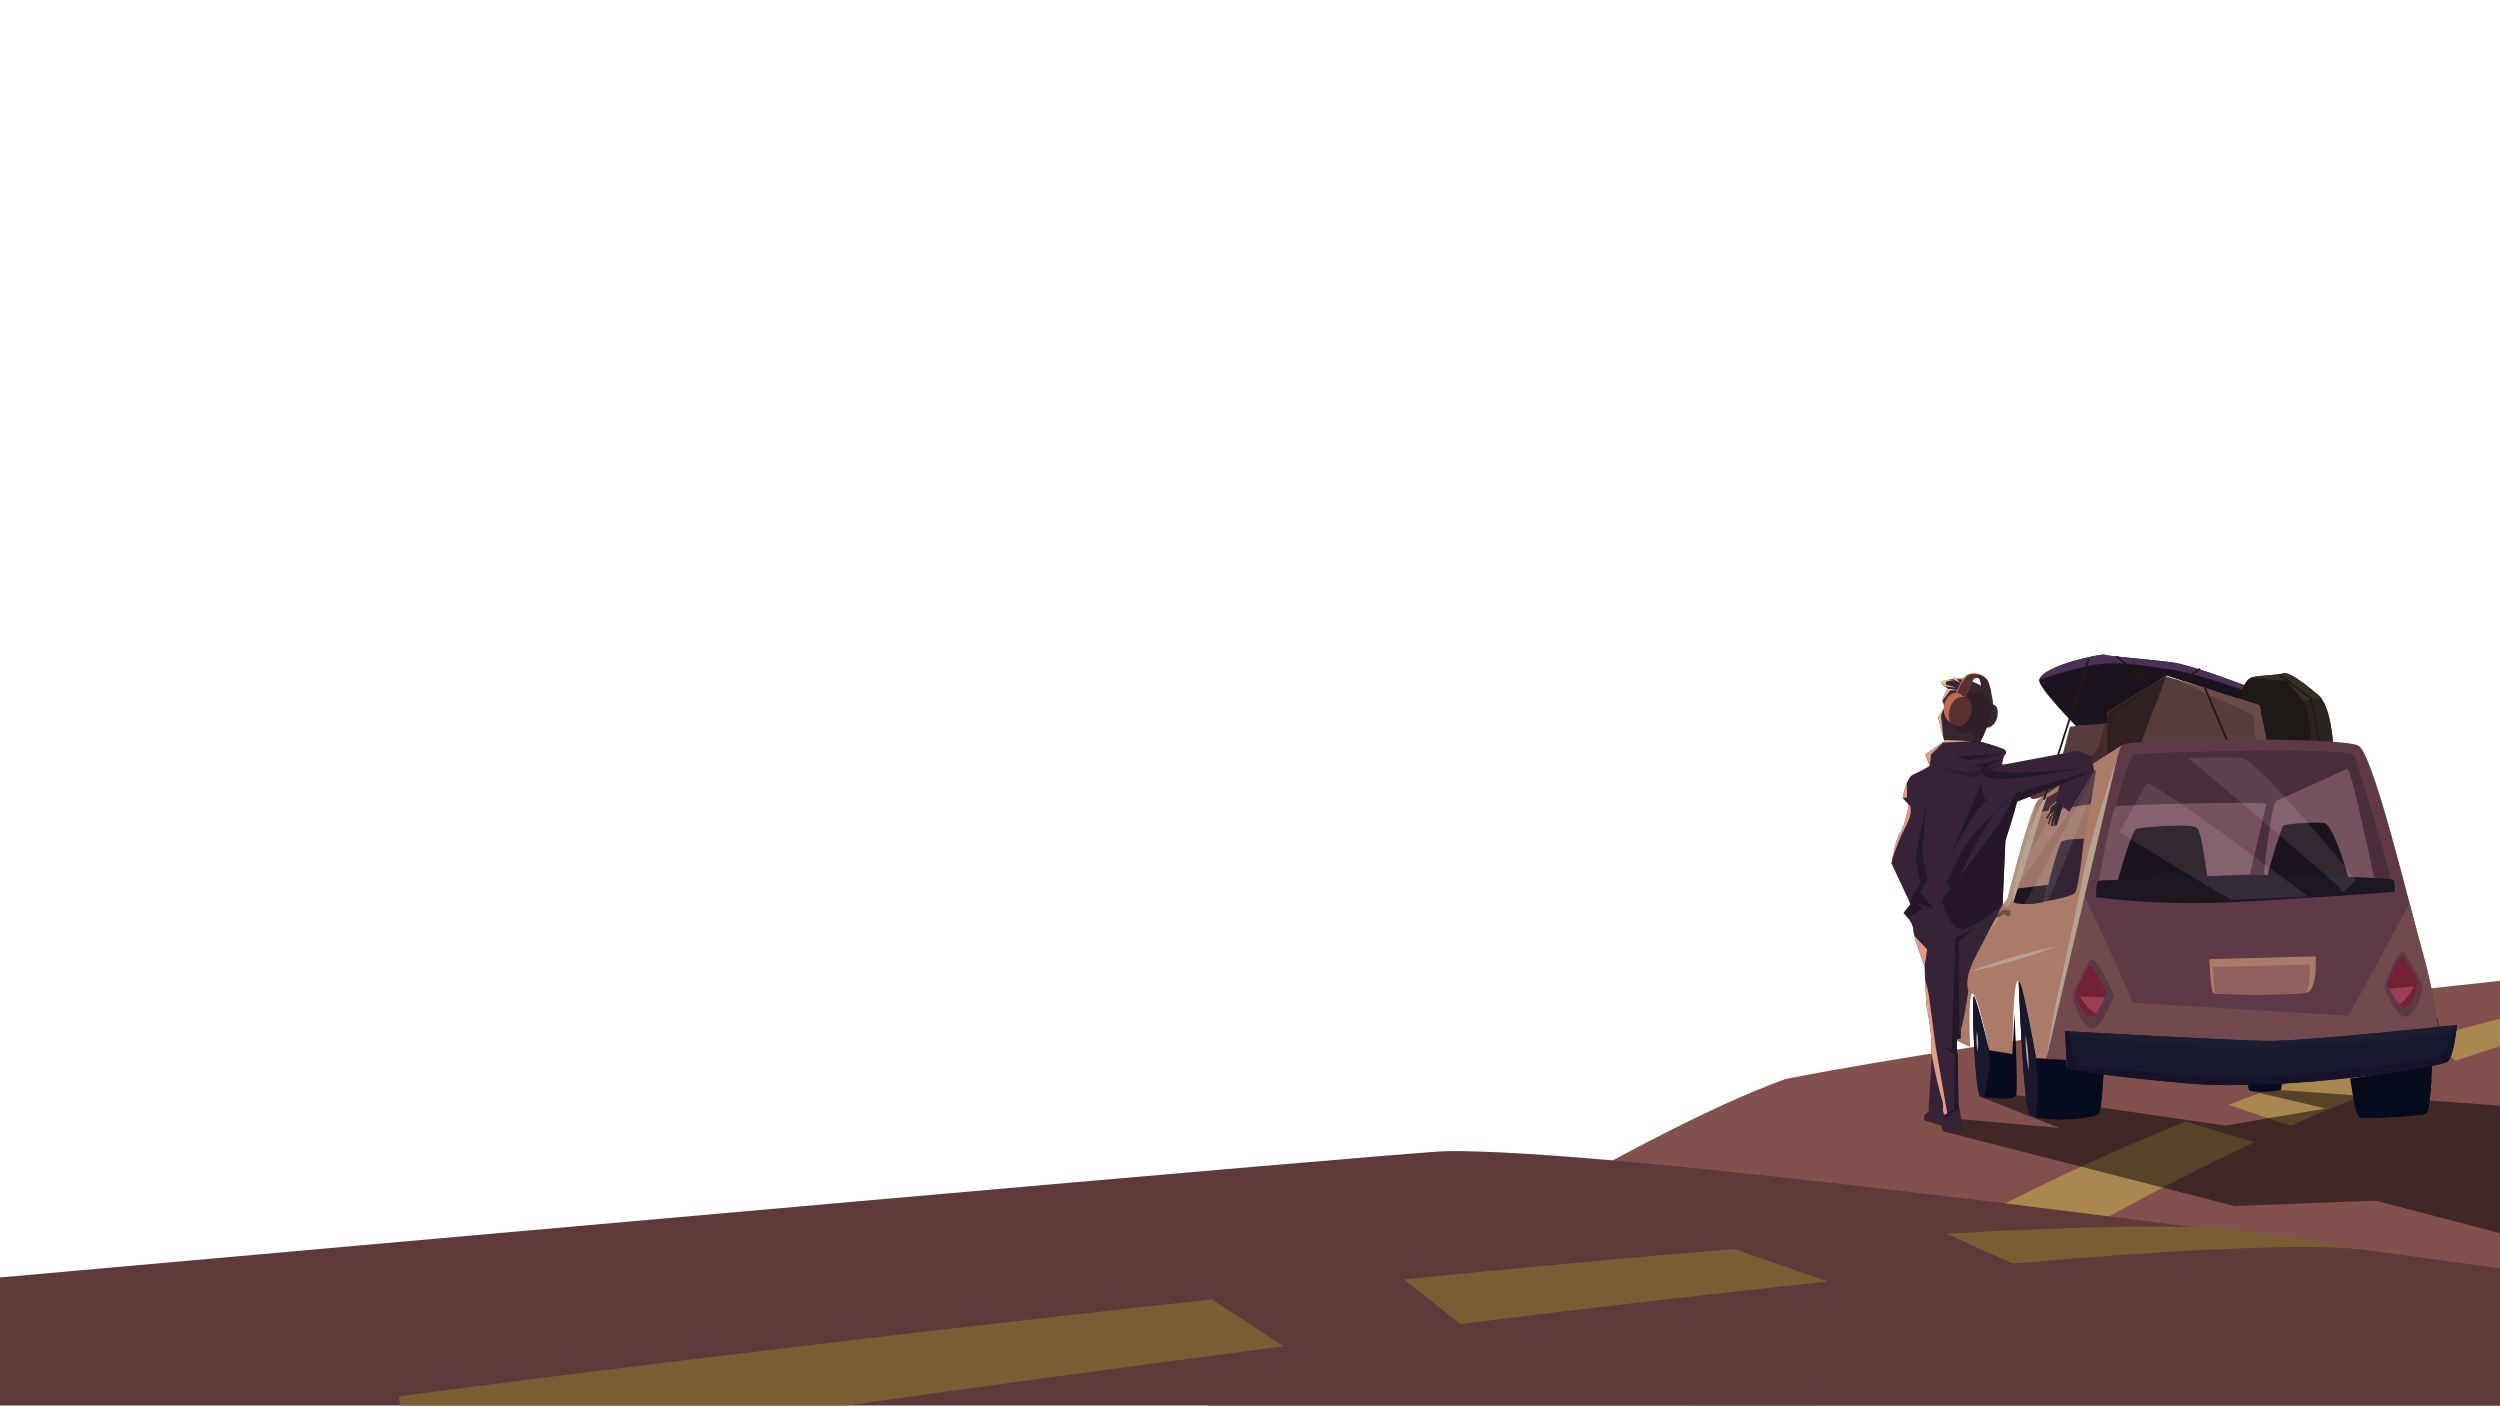
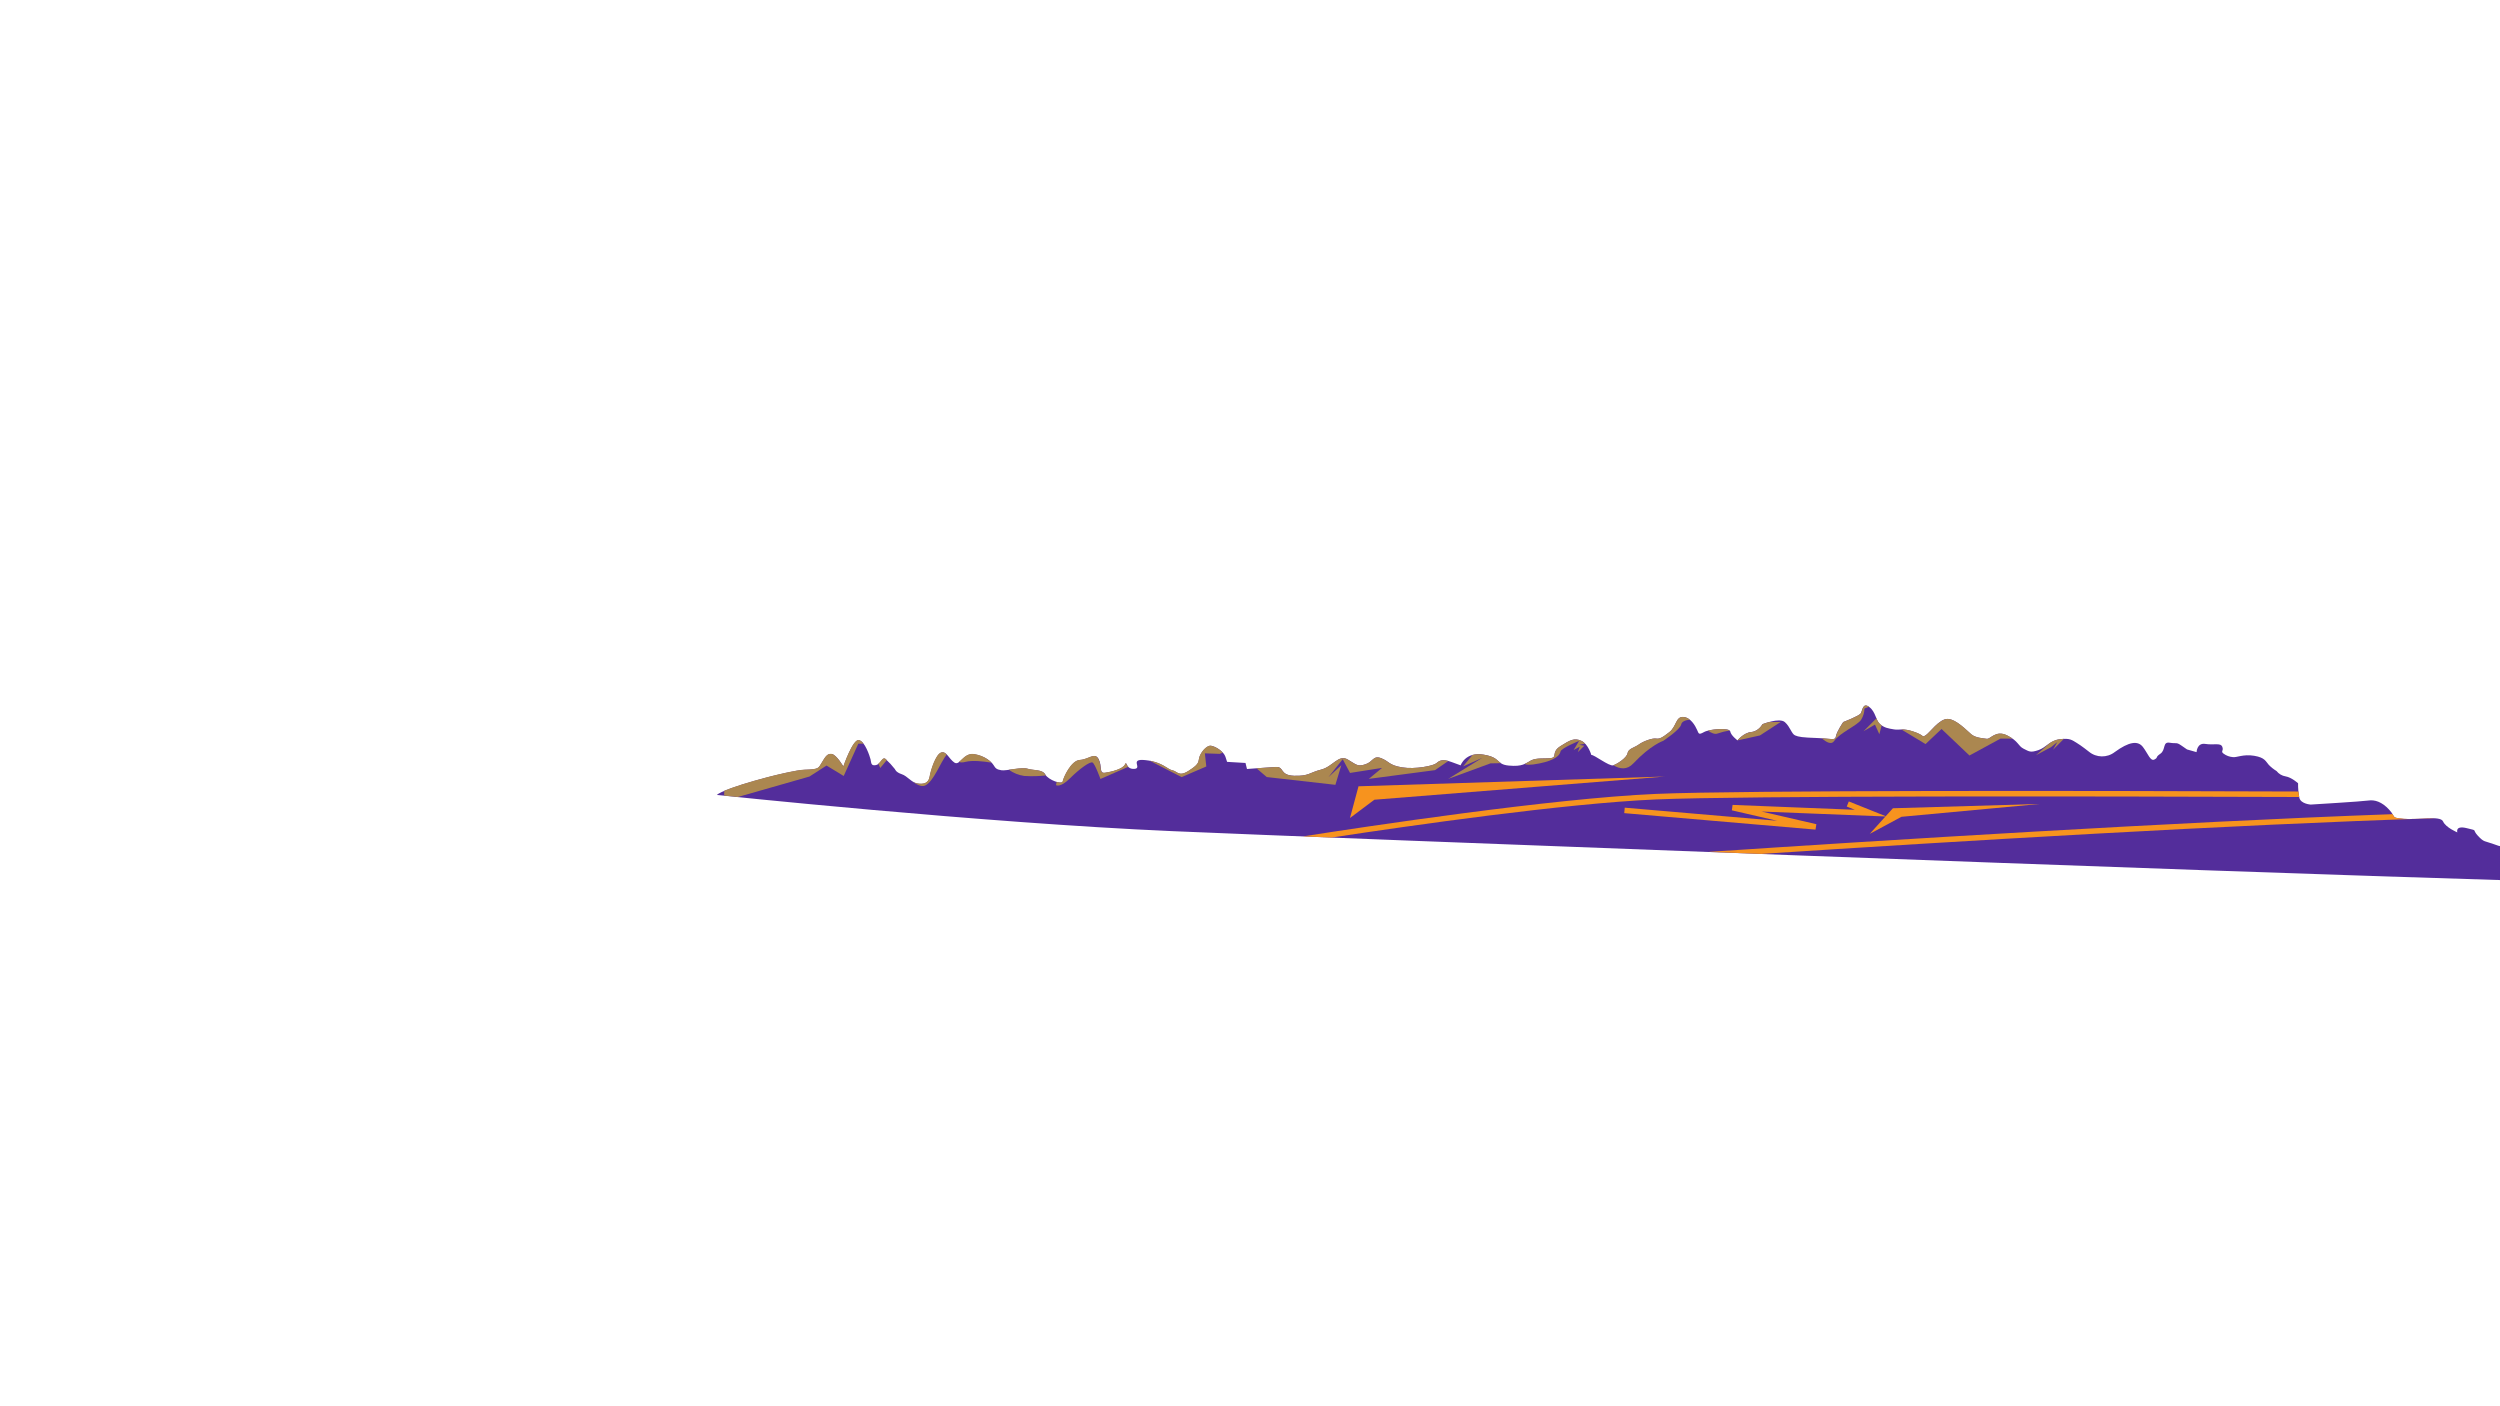
- <svg xmlns="http://www.w3.org/2000/svg" viewBox="0 0 1366 768">
-   <g style="isolation:isolate">
-     <g id="Ñëîé_9" data-name="Ñëîé 9">
-       <path d="M1366,535.92c-72.19,7.69-267.56,29.57-390.42,53.66C893,619.31,736.84,717.76,659.65,768H1366Z" style="fill:#82504d" />
-       <path d="M1028.49,695c-49.47,30-83.39,56.46-102.78,73H992.4c32.39-24.09,64-45.54,94.35-64.61Z" style="fill:#ab8750" />
-       <path d="M1326.62,567.35l15.11,12.2q13.17-4.5,24.27-7.92V556.57Q1345.84,561.79,1326.62,567.35Z" style="fill:#ab8750" />
-       <path d="M1217.63,603.64l34,11.48c27.08-12.05,51.59-21.76,72.94-29.51l-19.94-11.73C1273.72,583.33,1244.74,593.32,1217.63,603.64Z" style="fill:#ab8750" />
-       <path d="M1194.06,612.87c-37.95,15.29-72,31.08-102.12,46.63l49.34,11.35c32.22-18.23,62.61-33.68,90.61-46.75Z" style="fill:#ab8750" />
-       <polygon points="1229.29 595.97 1270.67 605.67 1216 615 1101.69 598.43 1082.2 599.4 1114.6 612.12 1125.33 616.33 1062.53 610.71 1051.4 612.06 1063.33 616 1062.03 618.24 1221 659 1298 656 1366 673.82 1366 604.1 1246.11 595.59 1229.29 595.97" style="fill:gray;mix-blend-mode:multiply" />
-       <path d="M1091.45,390.94a9.65,9.65,0,0,0-.35-4.39,4.39,4.39,0,0,0-3-2c-2.88-.41-5.69,2.55-6.28,6.63a9.65,9.65,0,0,0,.35,4.39,4.39,4.39,0,0,0,3,2C1088.05,398,1090.86,395,1091.45,390.94Z" style="fill:#37262f" />
-       <polygon points="1238.64 404.75 1234.47 385.13 1183.56 369.57 1168.31 406.55 1238.64 404.75" style="fill:#573c3b" />
-       <path d="M1152.08,415.57c-.91-1.5-.42-26.46-.42-26.46l32.26-20-14.71,38.31-9,.9Z" style="fill:#312222" />
-       <path d="M1125,430.9s-10.44,6.14-14.42,5.68-3.94-19.38-3.94-19.38l19.57-1.59,4.8-18.51,20.71-2.49.34,18.26Z" style="fill:#573c3b" />
-       <path d="M1226.54,374.44l-3,7.64-39.66-12.92-32.26,20,.25,6-17.58,1.55S1113,375,1114.21,371.39c2.71-8.12,34.84-14.37,35.69-13.65s25.43,2.66,36.58,4.11S1226.54,374.44,1226.54,374.44Z" style="fill:#1b131e" />
-       <path d="M1274.71,405.65s-1.21-20.16-8-25.91-16-12.88-19.09-11.84-12.52,1-17.16,2.18-6.94,11.6-6.94,11.6l11.27,4.3,2,18.77Z" style="fill:#1e1917" />
-       <path d="M1115.89,435.4c6.69-5.79,22.63-19.49,26.6-22,5.06-3.22,7.35-17.46,7.35-17.46l1.91-.52.32,17.46-27.05,18A74.27,74.27,0,0,1,1115.89,435.4Z" style="fill:#452b2a" />
-       <path d="M1230.48,370.09c4.63-1.17,14.09-1.15,17.16-2.18s12.32,6.09,19.09,11.84a10,10,0,0,1,1.36,1.45l-9.32,1.86-9.65-11-19.36-1.66A3.86,3.86,0,0,1,1230.48,370.09Z" style="fill:#362e29" />
-       <path d="M1268.09,381.19c5.57,7.09,6.62,24.46,6.62,24.46l-13.68-.33,1.87-7.11-4.14-15.17Z" style="fill:#2a2420" />
-       <polygon points="1231.19 390.64 1187.49 370.78 1234.47 385.13 1238.64 404.75 1232.55 404.91 1231.19 390.64" style="fill:#694b4a" />
-       <path d="M1152.08,412.87l-.39-.57c-.35-7.13,0-23.19,0-23.19l32.26-20-29.48,21.72Z" style="fill:#301c1c" />
-       <path d="M1149.89,357.74c.85.72,25.43,2.66,36.58,4.11,9.88,1.29,34.32,10.49,39.64,12.5l-1,2.5s-27.66-9.65-38.69-11-26.89-4.83-40.67-2.76-31.5,8.32-31.5,8.32C1116.91,363.27,1149,357,1149.89,357.74Z" style="fill:#4b3157" />
-       <polygon points="1106.67 417.2 1119.51 419.82 1126.24 415.61 1106.67 417.2" style="fill:#452b2a" />
-       <polygon points="1266.72 405.38 1262.45 381.96 1245.03 368.98 1245.63 368.18 1263.36 381.39 1267.71 405.2 1266.72 405.38" style="fill:#201a12" />
-       <path d="M1288.89,407.57c8.32,5.72,28.22,89.45,35.07,113.73S1334.23,574,1334.23,574s-68,11.75-118.07,9.7-98.11-5.19-98.11-5.19,33.77-165.3,41.74-171.67C1163.47,403.95,1281.08,402.19,1288.89,407.57Z" style="fill:#5d3a45" />
-       <path d="M1159.79,406.88s-42,26.78-46,30-16.85,54.21-16.85,54.21S1068,527,1067,528.56s.15,38.77,1.71,39.74,7.77,3.85,7.77,3.85-1.47-31.59,1.67-29.13,8.59,30.86,8.59,30.86l12.82,2.16s.22-43.37,3.38-39.9,9.44,42.06,9.44,42.06l5.62.34S1154.25,409.09,1159.79,406.88Z" style="fill:#ab7a69" />
-       <path d="M1286.5,412.74s22,69.23,20,71.84-157.83,10.9-159.57,3.81,14.57-74.93,19.13-76.09S1283.28,407.74,1286.5,412.74Z" style="fill:#4b2e3c" />
-       <path d="M1282.63,420s-35.73,16.39-38.75,17.5-6.94,40.51-6.94,40.51l60.25,1.75S1285.23,421.45,1282.63,420Z" style="fill:#765261" />
-       <path d="M1238.32,439.2s-7.21,31.34-8.13,34.94l-.91,3.6-82.54,3.52s7-39.5,9.49-40.59S1233.69,437.81,1238.32,439.2Z" style="fill:#765261" />
-       <path d="M1307.17,480.48c-7.18-1.31-73.8-2.61-82-2.37s-77,2.84-78.47,3.14-1.51,9-1.51,9,33.83,5.1,80.17,2.42c10.21-.59,83.52-4.82,83.25-5.58S1308.83,480.78,1307.17,480.48Z" style="fill:#1d1724" />
-       <path d="M1270,449.72c-4.55-.77-21.16.39-22.4,1.44s-7.72,23.19-8.16,25.25.32,2.29.32,2.29l43.47.79S1275.14,450.58,1270,449.72Z" style="fill:#1b131e" />
-       <path d="M1200.45,452.33c2.62,2.22,5.58,26.72,5.58,26.72l-48.83,1.9s7.33-27.28,10.36-28.13S1197.41,449.75,1200.45,452.33Z" style="fill:#1b131e" />
-       <path d="M1265.33,522.56s1.07,18.33-5,19.79-49.45,1.24-51,.27-2.09-18.56-2.09-18.56Z" style="fill:#ab7a69" />
-       <path d="M1260.14,542.39c-6.13,1.31-43.11,1.22-49.81.44-.81-4.67-1.1-14.46-1.1-14.46L1262,527S1262.6,537.36,1260.14,542.39Z" style="fill:#8f615c" />
-       <path d="M1128.11,561.28s32.15.18,66.27,2.59c30,2.12,116.74-5.16,137.3-7,1.7,10.08,2.54,17.14,2.54,17.14s-68,11.75-118.07,9.7c-35.67-1.47-70.3-3.48-87.27-4.52Z" style="fill:#bb718c" />
-       <path d="M1228.42,584.23c-4.18,0-8.28-.08-12.26-.24-35.52-1.46-69.93-3.46-87.28-4.52h-.22l-.8-18.43h.26c.32,0,32.55.2,66.29,2.59,30.25,2.13,119.65-5.42,137.26-7l.23,0,0,.23c1.68,10,2.54,17.08,2.54,17.15l0,.24-.23,0C1333.65,574.4,1276.16,584.23,1228.42,584.23ZM1129.13,579c17.42,1.06,51.68,3,87,4.5,48,2,113.34-8.9,117.78-9.65-.16-1.3-1-7.84-2.47-16.66-18.15,1.58-107,9.07-137.11,6.94-32.11-2.27-62.85-2.56-66-2.58Z" />
-       <path d="M1216.16,583.74c-50.06-2.06-98.11-5.19-98.11-5.19s10-46.31,20.07-90.87c7.87,16.44,27.47,60.23,27.47,60.23l117.69,7.15,33.35-61.47c3,11.57,5.6,21.56,7.34,27.72,6.86,24.28,10.27,52.75,10.27,52.75S1266.22,585.8,1216.16,583.74Z" style="fill:#724a4e" />
-       <path d="M1313.78,520.44s9.43,15,9.78,18.39-4.33,17.36-9.44,16.78-11.4-15.91-11.4-15.91S1309.83,518.13,1313.78,520.44Z" style="fill:#5c3a45" />
-       <path d="M1313.29,522.77s7.44,11.83,7.71,14.5-3.41,13.69-7.44,13.23-9-12.55-9-12.55S1310.18,520.95,1313.29,522.77Z" style="fill:#732134" />
-       <path d="M1311.39,548.46a2,2,0,0,1-.64.2,36.94,36.94,0,0,1-5.16-8.42l13.54-1.39S1315,546.63,1311.39,548.46Z" style="fill:#9a3f56" />
-       <path d="M1141.95,524.35s-9.06,16.56-9.21,20.18,5.72,18.18,11.12,17.24,11.1-17.65,11.1-17.65S1146,521.64,1141.95,524.35Z" style="fill:#5c3a45" />
-       <path d="M1141.14,528s-6.71,12.26-6.82,14.94,4.23,13.46,8.23,12.76,8.21-13.07,8.21-13.07S1144.14,526,1141.14,528Z" style="fill:#732134" />
-       <path d="M1144.59,553.51a2,2,0,0,0,.65.16,36.94,36.94,0,0,0,4.64-8.71l-13.6-.57S1140.91,551.9,1144.59,553.51Z" style="fill:#9a3f56" />
-       <path d="M1342.48,560s-1.53,16.88-5,20-89.8,16.49-142,11.95-66.06-8.2-66.06-8.2l-1.13-20.37s88.41,5,109.85,5.35S1342.48,560,1342.48,560Z" style="fill:#19192d" />
-       <path d="M1246.11,595.59a46.4,46.4,0,0,1-16.82.38c-.91-.15-1-3.54-1-3.54l18.35-.43S1247,595.38,1246.11,595.59Z" style="fill:#070b1e" />
-       <path d="M1328.87,582.37s-.77,25-3.29,26.12-33.58,3.06-36.16,2.11-5.24-21.27-5.24-21.27Z" style="fill:#060a19" />
-       <path d="M1328.52,590c-.44,7.46-1.34,17.8-2.93,18.5-2.52,1.1-33.58,3.06-36.16,2.11-1-.38-2.07-3.85-3-7.88-.56-3.41-.9-6-.9-6Z" style="fill:#070b1e" />
-       <path d="M1103,536.15s2.53,66.76,5.76,72.27,37,3.35,38.38-.27,2.29-21.37,2.29-21.37l-20-3-.54-4.59-16.46-1S1105.42,536.2,1103,536.15Z" style="fill:#070b1e" />
-       <path d="M1078.63,544.41c-1.67-1.57.51,54.7,3.58,55s18.82,2.41,19.49-1c1-5.34-1-44.74-1-44.74L1099.61,576l-12.82-2.16S1080.2,545.89,1078.63,544.41Z" style="fill:#070b1e" />
-       <path d="M1145.29,420.71s-10.28,65-11.37,66.92-29.58,8.93-33.5,5.61,12.51-54.33,16.28-56.36S1145.25,419.57,1145.29,420.71Z" style="fill:#9d7467" />
-       <path d="M1068,565c-1.13-9.33-1.77-35.13-1-36.42,1-1.56,29.86-37.51,29.86-37.51s11.31-44.83,16-53.07L1100,491.72s-21.69,29.35-28,37.2C1067.38,534.74,1067.59,554.94,1068,565Z" style="fill:#b5927c" />
-       <path d="M1138.65,458.28s-10.2.05-12.19,1.64-9.72,32.69-9.72,32.69,15.24-2.25,17.2-5S1138.65,458.28,1138.65,458.28Z" style="fill:#332434" />
-       <path d="M1173.06,427.71c8.31,2.63,66,45.58,87.94,62.09-12.85.73-27.26,1.4-41.44,1.9l-.18-.09c-10.36-5.3-61.32-36.92-61.32-36.92Z" style="fill:#1a1717;mix-blend-mode:screen" />
-       <path d="M1225.1,414.2c9.76,2.26,62.21,66.48,62.21,66.48s-6.25,6.77-6.89,6.82c-1-1.17-2.24-2.44-3.74-3.95-7.89-7.92-81.18-69.48-81.18-69.48S1222.62,413.62,1225.1,414.2Z" style="fill:#1a1717;mix-blend-mode:screen" />
-       <path d="M1119.05,483.48s-14.94,1.84-16.09,1.84-3,6.69-2.81,7.54,6.35,1.54,11.43.85,5.14-1.08,5.14-1.08Z" style="fill:#1d1724" />
-       <path d="M1145.29,420.71l-3,18.64-29.41,4.6s2.27-6.09,3.85-7.07C1119.38,435.22,1145.29,420.71,1145.29,420.71Z" style="fill:#4b2e3c" />
-       <path d="M1108.32,467.62c-1.66,4.73-5.84,17.88-8.17,25.23-2.77-5.67,12.88-54,16.55-56a10.45,10.45,0,0,0,1.67-.86C1113.77,447.86,1110.35,461.81,1108.32,467.62Z" style="fill:#b5a392" />
-       <path d="M1079.93,486.21a31,31,0,0,0-1.24,9.6c.16,5.35,7.49,7.43,10.16,7s5.65-2.85,5.65-2.85l3.85.65.27-3.83Z" style="fill:#714e44" />
-       <path d="M1098.61,496.74l-.06.88-3.71-.63s-3,2.39-5.65,2.85-10-1.61-10.16-7a29.91,29.91,0,0,1,.07-3,26.65,26.65,0,0,1,.83-3.63Z" style="fill:#a57667" />
-       <polygon points="1071.65 554.19 1071.29 567.59 1065.96 568.51 1066.37 556.64 1071.65 554.19" style="fill:#17182d" />
-       <path d="M1145.29,420.71,1106.41,494s10.57-.8,12.29-2.07c2.25-1.65,24.42-58.94,24.42-58.94Z" style="fill:#1a1717;mix-blend-mode:screen" />
-       <polygon points="1131.23 428.79 1109.17 465.44 1103.83 481.55 1136.23 436.48 1145.29 420.71 1131.23 428.79" style="fill:#1a1717;mix-blend-mode:screen" />
-       <path d="M1128.43,563.45c3.43.19,88.73,5,109.73,5.34,21.44.37,104.32-8.77,104.32-8.77s0,.42-.12,1.14a27.34,27.34,0,0,1-11.9,4.82c-8.27.92-79.05,6.43-102.49,6.89s-97.89-7.35-97.89-7.35Z" style="fill:#1c1e2f" />
-       <path d="M1195.5,592c-52.18-4.54-66.06-8.2-66.06-8.2l-1.13-20.37,2.44.14c.83,7.28,2.45,17.88,4.85,18.49,3.68.92,76.75,7.35,90.08,7.35s100.19-9.65,105.25-11c3.56-1,8.49-11.52,11.09-18.31l.46-.05s-1.53,16.88-5,20S1247.67,596.56,1195.5,592Z" style="fill:#15122a" />
-       <path d="M1157.2,412.58s-15.17,45.16-18.84,65.15c-1.31,7.15-12.06,57.68-14.36,67.33s-5.86,33.32-5.86,33.32Z" style="fill:#b5a392" />
-       <path d="M1078.69,495.81a31,31,0,0,1,1.24-9.6l16.37,9.23c-5-2.49-13.82-6.75-15-6.38-1.72.52-1.55,7.07.34,9.31s9.65,3.27,10.34,2.93,3.1-1.72,3.1-1.72l1,.63-1.59-.27s-3,2.39-5.65,2.85S1078.85,501.16,1078.69,495.81Z" style="fill:#b5a392" />
-       <path d="M1123.65,517.14c-3.85,1.55-7.75,2.9-11.68,4.19s-7.87,2.49-11.83,3.66-7.94,2.24-12,3.24-8,1.95-12.11,2.7c3.85-1.55,7.75-2.91,11.67-4.2s7.87-2.49,11.83-3.66,7.95-2.24,12-3.23S1119.57,517.9,1123.65,517.14Z" style="fill:#b5a392" />
-       <path d="M1112,610.39a5.68,5.68,0,0,1-3.29-2c-3.23-5.51-5.76-72.27-5.76-72.27s2.94,9.75,5.56,20.69c2.09,10.63,3.88,21.37,3.88,21.37C1113.28,589.28,1113.75,602.68,1112,610.39Z" style="fill:#19192d" />
-       <path d="M1084,599.53c-2.76-.23-.82,0-1.8-.13-3.07-.29-5.25-56.56-3.58-55a1,1,0,0,1,.09.13c.66,1.95,1.87,5.59,3.17,9.82,2.32,8.57,4.89,19.52,4.89,19.52C1087.93,582,1085.79,593.07,1084,599.53Z" style="fill:#19192d" />
-       <path d="M1106.76,565.4a86.43,86.43,0,0,1,1.36,9.78,85.36,85.36,0,0,1,.36,9.87,85.38,85.38,0,0,1-1.36-9.78A86.38,86.38,0,0,1,1106.76,565.4Z" style="fill:#b5a392" />
-       <path d="M1080.22,563.68a25.64,25.64,0,0,1,.67,5.33,25.34,25.34,0,0,1-.33,5.36,25.34,25.34,0,0,1-.67-5.33A25.63,25.63,0,0,1,1080.22,563.68Z" style="fill:#b5a392" />
-       <rect x="1088.61" y="397.98" width="80.59" height="1" transform="translate(407.31 1353.74) rotate(-72.37)" style="fill:#201a12" />
-       <rect x="1165.2" y="354.28" width="1" height="24.45" transform="translate(130.76 1016.18) rotate(-49.57)" style="fill:#201a12" />
-       <rect x="1191.58" y="368.25" width="11.66" height="1" transform="translate(-0.69 735.26) rotate(-34.13)" style="fill:#201a12" />
-       <rect x="1210.18" y="374.25" width="1" height="31.05" transform="translate(-56.32 501.04) rotate(-22.86)" style="fill:#201a12" />
-       <path d="M1119.81,443.94l-1,6.23.93.26s.56-2.19.76-2.72a13.49,13.49,0,0,1,.7-1.39l-.93,4.9a6.83,6.83,0,0,0,1.06.33c.2,0,2.45-.73,2.45-.73l3.64-12-3.51-1.72Z" style="fill:#37262f" />
-       <path d="M1118.82,450.17l.18.05.79-3.86a3.4,3.4,0,0,0,1.24-1.43c.09-.22.46-.11.93-.79,1.27-1.81-.44-2.21-.44-2.21l-.81.53-.89,1.48Z" style="fill:#e0b997" />
-       <path d="M1124.65,437.05l-4.77,4a6.93,6.93,0,0,1-1.39,4.37,9.29,9.29,0,0,1-1.72,1.79,1.73,1.73,0,0,0,1.66.17c.79-.4,2.09-2.65,2.09-2.65.86,0,2.62-1.76,2.68-3.08s2.32-4,2.32-4Z" style="fill:#37262f" />
-       <path d="M1123.63,437.91l-3.75,3.12a6.93,6.93,0,0,1-1.39,4.37,9.29,9.29,0,0,1-1.72,1.79,1.73,1.73,0,0,0,1.66.17,1.5,1.5,0,0,0,.28-.2,3.25,3.25,0,0,1-1.37.05c.76-.84,2.57-3,2.78-4.3a8.94,8.94,0,0,0,.17-1.81l3.21-2.53Z" style="fill:#e0b997" />
-       <path d="M1121.54,451.52l.32-.09.67-3.1.65-1.55-.82,1.57Z" style="fill:#e0b997" />
-       <path d="M1121.2,446.33l-.93,4.9.21.08.56-3.52.93-2.53Z" style="fill:#e0b997" />
-       <polygon points="1123.79 437.08 1124.72 440.12 1123.19 441.62 1122.82 444.21 1124.38 446.36 1123.07 450.87 1123.79 450.83 1127.43 438.84 1123.79 437.08" style="fill:#2e1f29" />
-       <polygon points="1144.3 421.19 1130.58 443.69 1123.38 437.17 1127.66 419.17 1144.3 421.19" style="fill:#362338" />
-       <path d="M1062.5,405.42s-3.34-11.69-3.34-13.43,2.88-3.73,3.1-5.48a6.3,6.3,0,0,0-1.14-3.67s2.48-6,2.92-6.61-4.93-2.25-3-3.56,11.16-3.12,15.29-.94,9.9,3.53,12,8.93c3.17,8.22-7,25.92-7,25.92Z" style="fill:#37262f" />
-       <path d="M1087.56,384.7s-2.53-7.76-7.09-6.24-9.11-4.39-15,14c0,0,2.53,9.62,7.59,8.44,3.1-.72,3.66-1.44,3.64-1.9l4.32,7.56.36,0s1.07-1.88,2.41-4.69l1.39-4.32s.3-.19.73-.53a44.64,44.64,0,0,0,2.84-9.87A13.53,13.53,0,0,0,1087.56,384.7Z" style="fill:#2e1f29" />
-       <path d="M1075.94,368.27a9,9,0,0,1,9.9,3.28c1.52,2.11,2.77,9.75,2.77,9.75s-1.25-3.23-3-4.55a35.59,35.59,0,0,0-3.16-2.11s.16-6-3.23-4.22c-2.07,1.07-5.14,10.21-5.14,10.21l-6,.18S1071.2,369.66,1075.94,368.27Z" style="fill:#bf6c4e" />
-       <path d="M1070.3,377.1l-6.27-.87c-.44.65-2.92,6.61-2.92,6.61a8,8,0,0,1,.62,1.12l-.1-1.45,4-5.29Z" style="fill:#e0b997" />
-       <path d="M1061.79,402.91c-.33-3.35-1-10.14-1.17-11.07-.22-1.24,1.35-4.27,1.35-4.27v-.22c-.77,1.52-2.81,3.17-2.81,4.64C1059.15,393.21,1060.81,399.37,1061.79,402.91Z" style="fill:#e0b997" />
-       <path d="M1085.84,371.55a9,9,0,0,0-2.47-2.28c-1.64-.63-4.52-1.47-6.75-.82-4,1.15-7.07,9.51-7.91,12.12l5.34.07s3.07-9.15,5.14-10.21a1.67,1.67,0,0,1,2.47.51c2.47-.33,2.34,4.5,2.34,4.5a35.6,35.6,0,0,1,3.16,2.11,5.62,5.62,0,0,1,.9.88C1087.55,376,1086.74,372.81,1085.84,371.55Z" style="fill:#592f2f" />
-       <ellipse cx="1070.58" cy="387.88" rx="8.34" ry="6.05" transform="matrix(0.14, -0.99, 0.99, 0.14, 534.28, 1392.35)" style="fill:#bf6c4e" />
-       <path d="M1077.23,388.7a11.35,11.35,0,0,0-.48-5.38,5.74,5.74,0,0,0-3.83-2.5c-3.7-.53-7.27,3.08-8,8.06a11.35,11.35,0,0,0,.48,5.38,5.74,5.74,0,0,0,3.83,2.5C1072.93,397.3,1076.51,393.69,1077.23,388.7Z" style="fill:#592f2f" />
-       <path d="M1085.81,371.84c-.46-.74-3.39-3.73-5.78-2.29a2.85,2.85,0,0,0-1.22,1.34,1.54,1.54,0,0,1,.36-.31c3.35-1.7,3.22,4.72,3.22,4.72a35.39,35.39,0,0,1,3.15,2.36c1.77,1.48,3,5.09,3,5.09S1087.69,374.86,1085.81,371.84Z" style="fill:#37262f" />
-       <path d="M1102.13,438l42.17-16.82-1.57-8-7.42-3-40.87,7.64-.53-.35,1-4.28s2.38-1.9.71-3.33-15.82-5.23-15.82-5.23l.13-.32H1062.5l.24.44L1052,412.23l2.38,6.19a62.38,62.38,0,0,1-9,4.76c-3.81,1.43-5.71,12.85-5.71,12.85l3.33,3.81s-2.38,12.37-4.76,15.23-4.76,16.65-4.76,16.65l10.47,22.36-3.81,4.76s5.23,5.23,5.23,9,6.19,20,6.19,20l1,20.89s3.18,16.08,2.7,22.27,5.37,28.68,6.33,31.53-2.38,15.7.48,15.7,10.94-.48,10.94-.48l-2.85-14.27-.48-26.64s-1.43-10,1-12.85c1.62-1.94,3.68-14.68,4.83-22.62a13.43,13.43,0,0,1-.36-1.52c-1.15-7.25,2.83-14.27,6-20.51,4.29-8.4,8.9-16.66,13.09-25.1l0-.06,1.57-35S1099.73,447.52,1102.13,438Z" style="fill:#362338" />
-       <path d="M1057.7,542.78l-4,64.34.45.45s-3.6.45-2.7,4.5h11.7l7.65-61.64Z" style="fill:#362338" />
-       <path d="M1098.86,435.48s-17.55,16.2-22.94,23.62-12.15,23.28-12.15,23.28l3.71,4.72S1084.69,443.58,1098.86,435.48Z" style="fill:#26162a" />
-       <path d="M1101.56,433.45l-8.77,16.2-31.72,42.52s4,16.53,11.47,15.52,21.6-13.5,21.6-13.5l1.57-35s4-11.69,6.42-21.19l35.26-14.07,5.33-2.64Z" style="fill:#26162a" />
-       <path d="M1066.47,573.26l-5.17-1.35,6.75,4.27L1067.6,606l-5.29,3.15.22,1.57,6.64-2-5.4.51,6.9-3-.56-2.8-.48-26.64s-1.41-9.85.91-12.78l-.36-49.63,9.79-8.1-11.7,6.41Z" style="fill:#26162a" />
-       <path d="M1082.67,427.72l-17.55,41.5s15.52-31,20.92-31.72C1082.33,436.15,1082.67,427.72,1082.67,427.72Z" style="fill:#26162a" />
-       <path d="M1085.37,420s5.74,5.4,54.32-.67c-29.36,5.06-49.26,8.77-55.67,4.39s4.39-6.75,4.39-6.75Z" style="fill:#26162a" />
-       <polygon points="1068.72 413.32 1094.82 411.75 1075.24 415.35 1068.72 413.32" style="fill:#26162a" />
-       <polygon points="1075.24 418.94 1094.37 414.67 1086.72 418.27 1075.24 418.94" style="fill:#26162a" />
-       <path d="M1068.78,371.51s-5.51.34-5.51,1.46v1.12l5.51,1.57s-8.21-.22-8.21-2.47S1068.78,371.51,1068.78,371.51Z" style="fill:#e0b997" />
-       <path d="M1071.28,373.14s-6-2.47-4-3,5.74,1.69,5.74,1.69-2.81-1-3.37-.79S1071.28,373.14,1071.28,373.14Z" style="fill:#e0b997" />
-       <path d="M1049.26,487.1l4-6.75-3-13.5,2.36-28.68-6.07,30.71,2.7,13.5-5.95,10.34.63,1.35-3.81,4.76a30,30,0,0,1,2.5,2.94l8-5.55-4.39-3.37,10.46,4Z" style="fill:#26162a" />
-       <polygon points="1052.03 412.23 1054.41 418.41 1055.13 412.21 1062.74 404.74 1052.03 412.23" style="fill:#e19c86" />
-       <polygon points="1056.32 418.93 1075.3 422.09 1092.69 418.14 1078.46 424.86 1056.32 418.93" style="fill:#2d1a31" />
-       <path d="M1079.87,404.3h-1.63l-1,.4-6.19.13,12.12,2.11,12.36,2.92c-1.67-1.43-15.82-5.23-15.82-5.23Z" style="fill:#301d29" />
-       <path d="M1094.85,413.18s-5.33-.71-7.17-.71-4.48,2.37-6.33,1.32a17.58,17.58,0,0,0-4.22-1.58s4.48,2.77,5.47,3,3.56-1.78,4.94-1.78S1094.85,413.18,1094.85,413.18Z" style="fill:#2d1a31" />
-       <path d="M1043,439.82s-2.38,12.37-4.76,15.23c-1.85,2.22-3.71,11.08-4.43,14.89,1.21-4.52,5.42-14.39,5.42-14.39s4.22-7.25,4.72-11.39S1043,439.82,1043,439.82Z" style="fill:#e19c86" />
-       <path d="M1039.66,436l2.29-.2v-8.08A45.34,45.34,0,0,0,1039.66,436Z" style="fill:#e19c86" />
-       <path d="M1045.37,423.17a3.52,3.52,0,0,0-1.24.88l2.71-1.49C1046.34,422.79,1045.84,423,1045.37,423.17Z" style="fill:#e19c86" />
-       <path d="M1046,511.26c1.56,6.07,5.58,16.58,5.58,16.58l1.42-9Z" style="fill:#e19c86" />
-       <path d="M1062.31,609.14l1.69-.79-6.3-36.22s-2.36-17.21-3.37-25.64a61.93,61.93,0,0,0-2.41-10.94l.61,13.19s3.18,16.08,2.7,22.27,5.37,28.68,6.33,31.53a12.54,12.54,0,0,1,0,4.07Z" style="fill:#e19c86" />
-       <polygon points="1061.86 405.78 1077.83 405 1062.5 404.3 1061.86 405.78" style="fill:#e19c86" />
-       <path d="M1366,768V693c-157.53-21.72-487.17-65.47-576-64-19.55.33-582.1,50.46-790,69v70Z" style="fill:#603a3a" />
-       <path d="M1227.33,672.33c-33.7-3.55-91.81-2.39-163.7,1.8l36.18,16.28c88.92-7.77,159.9-11.24,196.19-7.42Z" style="fill:#7c5c32" />
-       <path d="M662.19,710c-223.19,24.08-427.41,50.59-444.26,53l.71,4.94h244c71.8-10.08,154.12-21.34,238.75-32.32Z" style="fill:#7c5c32" />
-       <path d="M797.86,723.44c69-8.55,137.46-16.55,201-23.23l-51.31-17.78c-57.24,4.69-118.52,10.42-180.35,16.65Z" style="fill:#7c5c32" />
-     </g>
-   </g>
+ <svg xmlns="http://www.w3.org/2000/svg" id="Layer_10" data-name="Layer 10" viewBox="0 0 1366 768">
+   <path d="M1362.64,461.26c-5.11-1.89-5.28-.87-8.73-4.6s.42-2.57-6.09-4.16-5.12,2.32-5.12,2.32-6.34-2.62-7.82-6-14.1-.73-21.44-1.41-4-.65-8-5-7.9-5.52-11.37-5-31.52,2.21-31.52,2.21-5.36-.35-6.17-3.65a37.87,37.87,0,0,1-.71-8s-3.54-3.22-6.83-3.76a7.87,7.87,0,0,1-4.94-2.92,21.57,21.57,0,0,1-4.2-3.33c-1.73-1.87-2-4-8-5s-9.65,1.05-11.63.73a9.86,9.86,0,0,1-5.11-1.89c-1.81-1.35.25-1.54-.73-3.81s-4.62-.76-9.23-1.51-4.8,4.49-4.8,4.49L1195,409.5l-3-2.08c-3-2.08-2.55-.95-6.51-1.6s-2,3.89-5.05,6-1,1.95-3.23,3.16-3.54-3.22-6.33-6.84-7.66-2.84-15.35,2.76a11.29,11.29,0,0,1-14.19-.22s-4.2-3.33-6.66-4.79-3.62-2.7-9.15-2-7.52,4.57-11.82,6-4.87.78-8-.78-2.71-4.14-9-7.27-9.16,2.19-11.14,1.86-6-.46-8.41-2.43-8.14-8.19-12.84-8.44-10.09,7.84-12.32,9.05,0,0-6.43-2.11-7.34-.68-10.64-1.22-5.28-.87-7.66-2.84-2.29-6.7-5.91-9.41-3.72,2-4.63,3.46-9.59,4.76-9.59,4.76-3.57,5.22-4,7.79-2.23,1.22-10.31.94-10.06-.6-12-1.43-2.62-4.65-5.58-7.25S963,395.69,963,395.69s-2,3.89-6.12,4.27-7.52,4.57-7.52,4.57-3.62-2.7-3.94-4.87-11.3-1.33-14.27.3-2.89,1.11-3.87-1.16-3.61-6.92-7.65-7.06-3.57,5.22-7.45,8.27-5.38,3.87-7.35,3.54-7,1.49-9.33,3.22-5.78,2.22-6.2,4.78-5.71,5.92-7.86,6.62-10.54-5.95-11.94-5.65c0,0-1.71-6.08-5.5-7.76s-6-.46-11.31,2.89-1.67,6.06-5.14,6.54-8.08-.27-11.06,1.35-4.63,3.46-12,2.78-4-4.35-13.92-6-12.48,5.86-12.48,5.86L793,416.32c-5.11-1.89-6.68-.57-8.25.76s-11.39,3.4-18.65,2.21-6.92-3.24-11.37-5-4.38,1.92-8.67,3.32-4.79.27-9.72-2.65-8.1,3.95-14.45,5.54-6.69,3.65-14.78,3.38-5.26-5.08-10-4.81-15.76,1.11-15.76,1.11l-.81-3.3-10.06-.6-.9-2.78c-.9-2.78-5.18-5.6-7.82-6s-6.12,4.27-6.54,6.84-.59,3.6-5.88,6.95-6.1.05-8.74-.38-5.35-4.57-14.66-5.57-1.42,4.51-6.2,4.78-3.94-4.87-5-2.41-7.44,4.05-10.9,4.54-1.47-3.41-3.52-7.43-5.44.16-10.23.43-9,9.6-9.36,11.65-8-.78-9.56-3.68-6.43-2.11-9.64-3.16-11.72,1.24-14.36.81-3.21-1.05-4.28-2.81-4.6-5-10.54-5.95-7.86,6.62-10.9,4.54-4.35-6.52-7.24-5.41-5.64,9.62-6.23,13.22-3.4,4.19-6.69,3.65-5.43-4.06-8.64-5.11-3.62-2.7-3.62-2.7a45,45,0,0,0-5.18-5.6c-1.81-1.35-2.48,2.76-5.29,3.35s-2.47-1.46-2.88-3.11-3.1-10-6.4-10.54-8.46,14.44-8.46,14.44-3.69-6.41-6.33-6.84-3.72,2-5.54,4.89-1.25,3.49-9.42,3.73-44.5,10.08-47.81,13.75c0,0,144,15.21,248.88,19.77,88.22,3.83,575.32,22.39,727.12,26.78V462.74A25.74,25.74,0,0,1,1362.64,461.26Z" style="fill:#532d9b" />
+   <path d="M820.1,417c-2.16-1.42-2.62-3.55-9.53-4.68a13.85,13.85,0,0,0-6,.19l-5.16,6.26,10.5-4.67-18.67,11.5,23.17-8.5Z" style="fill:#ab8750" />
+   <path d="M1016.78,389.74c-.91,1.43-9.59,4.76-9.59,4.76s-3.57,5.22-4,7.79c-.37,2.28-1.85,1.47-7.8,1.07,2.45,2.17,5.29,3.79,6.8,1.52,3-4.5,12.92-8.58,14.79-11.71a11.81,11.81,0,0,0,1.75-6l2.51-1C1017.79,383.73,1017.68,388.33,1016.78,389.74Z" style="fill:#ab8750" />
+   <path d="M956.86,400c-4.13.38-7.52,4.57-7.52,4.57l12.29-2.72L973,394.47l-6.49.08c-2,.55-3.49,1.14-3.49,1.14S961,399.58,956.86,400Z" style="fill:#ab8750" />
+   <path d="M864,404.76c-3.79-1.68-6-.46-11.31,2.89s-1.67,6.06-5.14,6.54-8.08-.27-11.06,1.35c-1.21.66-2.2,1.35-3.44,1.9.71.45,2.67.81,8.11-.3,9-1.83,11.17-4.67,11.5-6.5s10.17-5.83,10.17-5.83l-3,5,3.33-1.83-1,3,3.5-3.5-2.83-.5,3.26-.68A6.73,6.73,0,0,0,864,404.76Z" style="fill:#ab8750" />
+   <path d="M1085.61,403.68c-2-.32-6-.46-8.41-2.43s-8.14-8.19-12.84-8.44-10.09,7.84-12.32,9.05,0,0-6.43-2.11a18.29,18.29,0,0,0-6.74-1.19l13.24,8,8.75-8.25,15.25,14.5,17-9.25h6.56a22,22,0,0,0-2.93-1.74C1090.49,398.67,1087.58,404,1085.61,403.68Z" style="fill:#ab8750" />
+   <path d="M1127.7,403.72c-.64,0-1.36.07-2.17.17a12.51,12.51,0,0,0-5.74,2.27l-7.34,6.47,8.17-4.33,3.5-2.83-2.33,4.17Z" style="fill:#ab8750" />
+   <path d="M784.12,420.8l7.26-5c-3.86-1.07-5.26.1-6.65,1.28-1.57,1.32-11.39,3.4-18.65,2.21s-6.92-3.24-11.37-5-4.38,1.92-8.67,3.32-4.79.27-9.72-2.65-8.1,3.95-14.45,5.54-6.69,3.65-14.78,3.38-5.26-5.08-10-4.81c-2.61.15-7.06.46-10.57.72l5.64,4.79,37.5,4.25,3.25-10.75-7,6.5,7.75-9.75,4,7.5,17.5-2.75-7.25,6Z" style="fill:#ab8750" />
+   <path d="M1026.87,401.18l1.28-4.85c-.28-.19-.55-.4-.84-.64a7.94,7.94,0,0,1-2-3.22l-7.07,7.07,6.25-3.62Z" style="fill:#ab8750" />
+   <path d="M561.43,420c-2.16-.71-6.7.09-10.25.57a19.09,19.09,0,0,0,8.44,3.41,70.65,70.65,0,0,0,11.82-.26,3.75,3.75,0,0,1-.37-.55C569.51,420.26,564.64,421,561.43,420Z" style="fill:#ab8750" />
+   <path d="M479.9,417.28l1.06,2.35,3.6-4.32a9.92,9.92,0,0,0-.8-.69C482.3,413.55,481.57,416,479.9,417.28Z" style="fill:#ab8750" />
+   <path d="M395.66,434.72l7.48.77,39.15-11.19,9.33-6L461,424l8-17.67h2.81a4.52,4.52,0,0,0-2.58-2c-3.3-.54-8.46,14.44-8.46,14.44s-3.69-6.41-6.33-6.84-3.72,2-5.54,4.89-1.25,3.49-9.42,3.73c-6.82.2-33.28,7.09-43.74,11.5Z" style="fill:#ab8750" />
+   <path d="M659.12,418.8l-.78-7.17,8.08.28,1.72-.66a12.85,12.85,0,0,0-6.44-3.81c-2.64-.43-6.12,4.27-6.54,6.84s-.59,3.6-5.88,6.95-6.1.05-8.74-.38c-2.41-.4-4.9-3.88-12.44-5.24l17.53,9Z" style="fill:#ab8750" />
+   <path d="M514.11,411.17c-2.89,1.11-5.64,9.62-6.23,13.22s-3.4,4.19-6.69,3.65a7.85,7.85,0,0,1-3.34-1.58c2.78,2.21,5.49,3.59,7.44,2.84,4.74-1.84,8.64-13,12-17C516.38,411.29,515.4,410.68,514.11,411.17Z" style="fill:#ab8750" />
+   <path d="M524,416.27c.72.39,1.8.48,3.6,0,3.74-.94,9.7-.3,14.19.45a17,17,0,0,0-9.56-4.71C528.17,411.37,526,414.77,524,416.27Z" style="fill:#ab8750" />
+   <path d="M912.15,400c-3.89,3.05-5.38,3.87-7.35,3.54s-7,1.49-9.33,3.22-5.78,2.22-6.2,4.78-5.53,5.8-7.74,6.58c3.58,2.17,7.49,2.7,10.93-1C902,407,908.79,404.8,908.79,404.8s9.33-6.17,9.83-9c.28-1.6,2.54-2.41,4.73-2.53a6.22,6.22,0,0,0-3.74-1.54C915.56,391.6,916,396.95,912.15,400Z" style="fill:#ab8750" />
+   <path d="M938.45,400.8a37.74,37.74,0,0,1,6.6-1.66c-1.57-1.22-8.09-.88-11.89.09C935.07,400.51,937,401.37,938.45,400.8Z" style="fill:#ab8750" />
+   <path d="M584.62,425.3c5.33-5.33,11-9.33,12.33-8.67s4.33,9,4.33,9L616.46,419c-1.22-1.26-1.1-3-1.82-1.33-1.08,2.46-7.44,4.05-10.9,4.54s-1.47-3.41-3.52-7.43-5.44.16-10.23.43-9,9.6-9.36,11.65c-.14.86-1.56.86-3.28.36L577,429S579.29,430.63,584.62,425.3Z" style="fill:#ab8750" />
+   <path d="M904.55,433.8C848.06,436.26,746.26,451.62,712,457l15.68.62c43-6.54,127.49-18.64,177-20.8,48.19-2.1,241.29-1.74,351.62-1.34a25.82,25.82,0,0,1-.43-3C1145.44,432.06,952.74,431.71,904.55,433.8Z" style="fill:#f7931e" />
+   <polygon points="887.49 444.3 991.99 453.3 992.46 450.34 962.54 443.43 1030.77 446.14 1010.18 437.91 1009.06 440.69 1013.47 442.46 946.68 439.8 946.28 442.76 971.07 448.48 887.75 441.31 887.49 444.3" style="fill:#f7931e" />
+   <path d="M962.4,466.58c104.62-6.82,258.42-16.1,368.14-19.49-4.71-.32-12.12.76-17.1.3-5.55-.51-5-.62-6.1-2.53-118.62,4.28-277.1,14.18-374,20.62Z" style="fill:#f7931e" />
+   <polygon points="1021.62 455.63 1034.29 441.63 1114.53 439.28 1038.95 446.3 1021.62 455.63" style="fill:#f7931e" />
+   <polygon points="737.62 446.97 742.29 429.63 909.62 424.3 750.95 436.97 737.62 446.97" style="fill:#f7931e" />
</svg>
